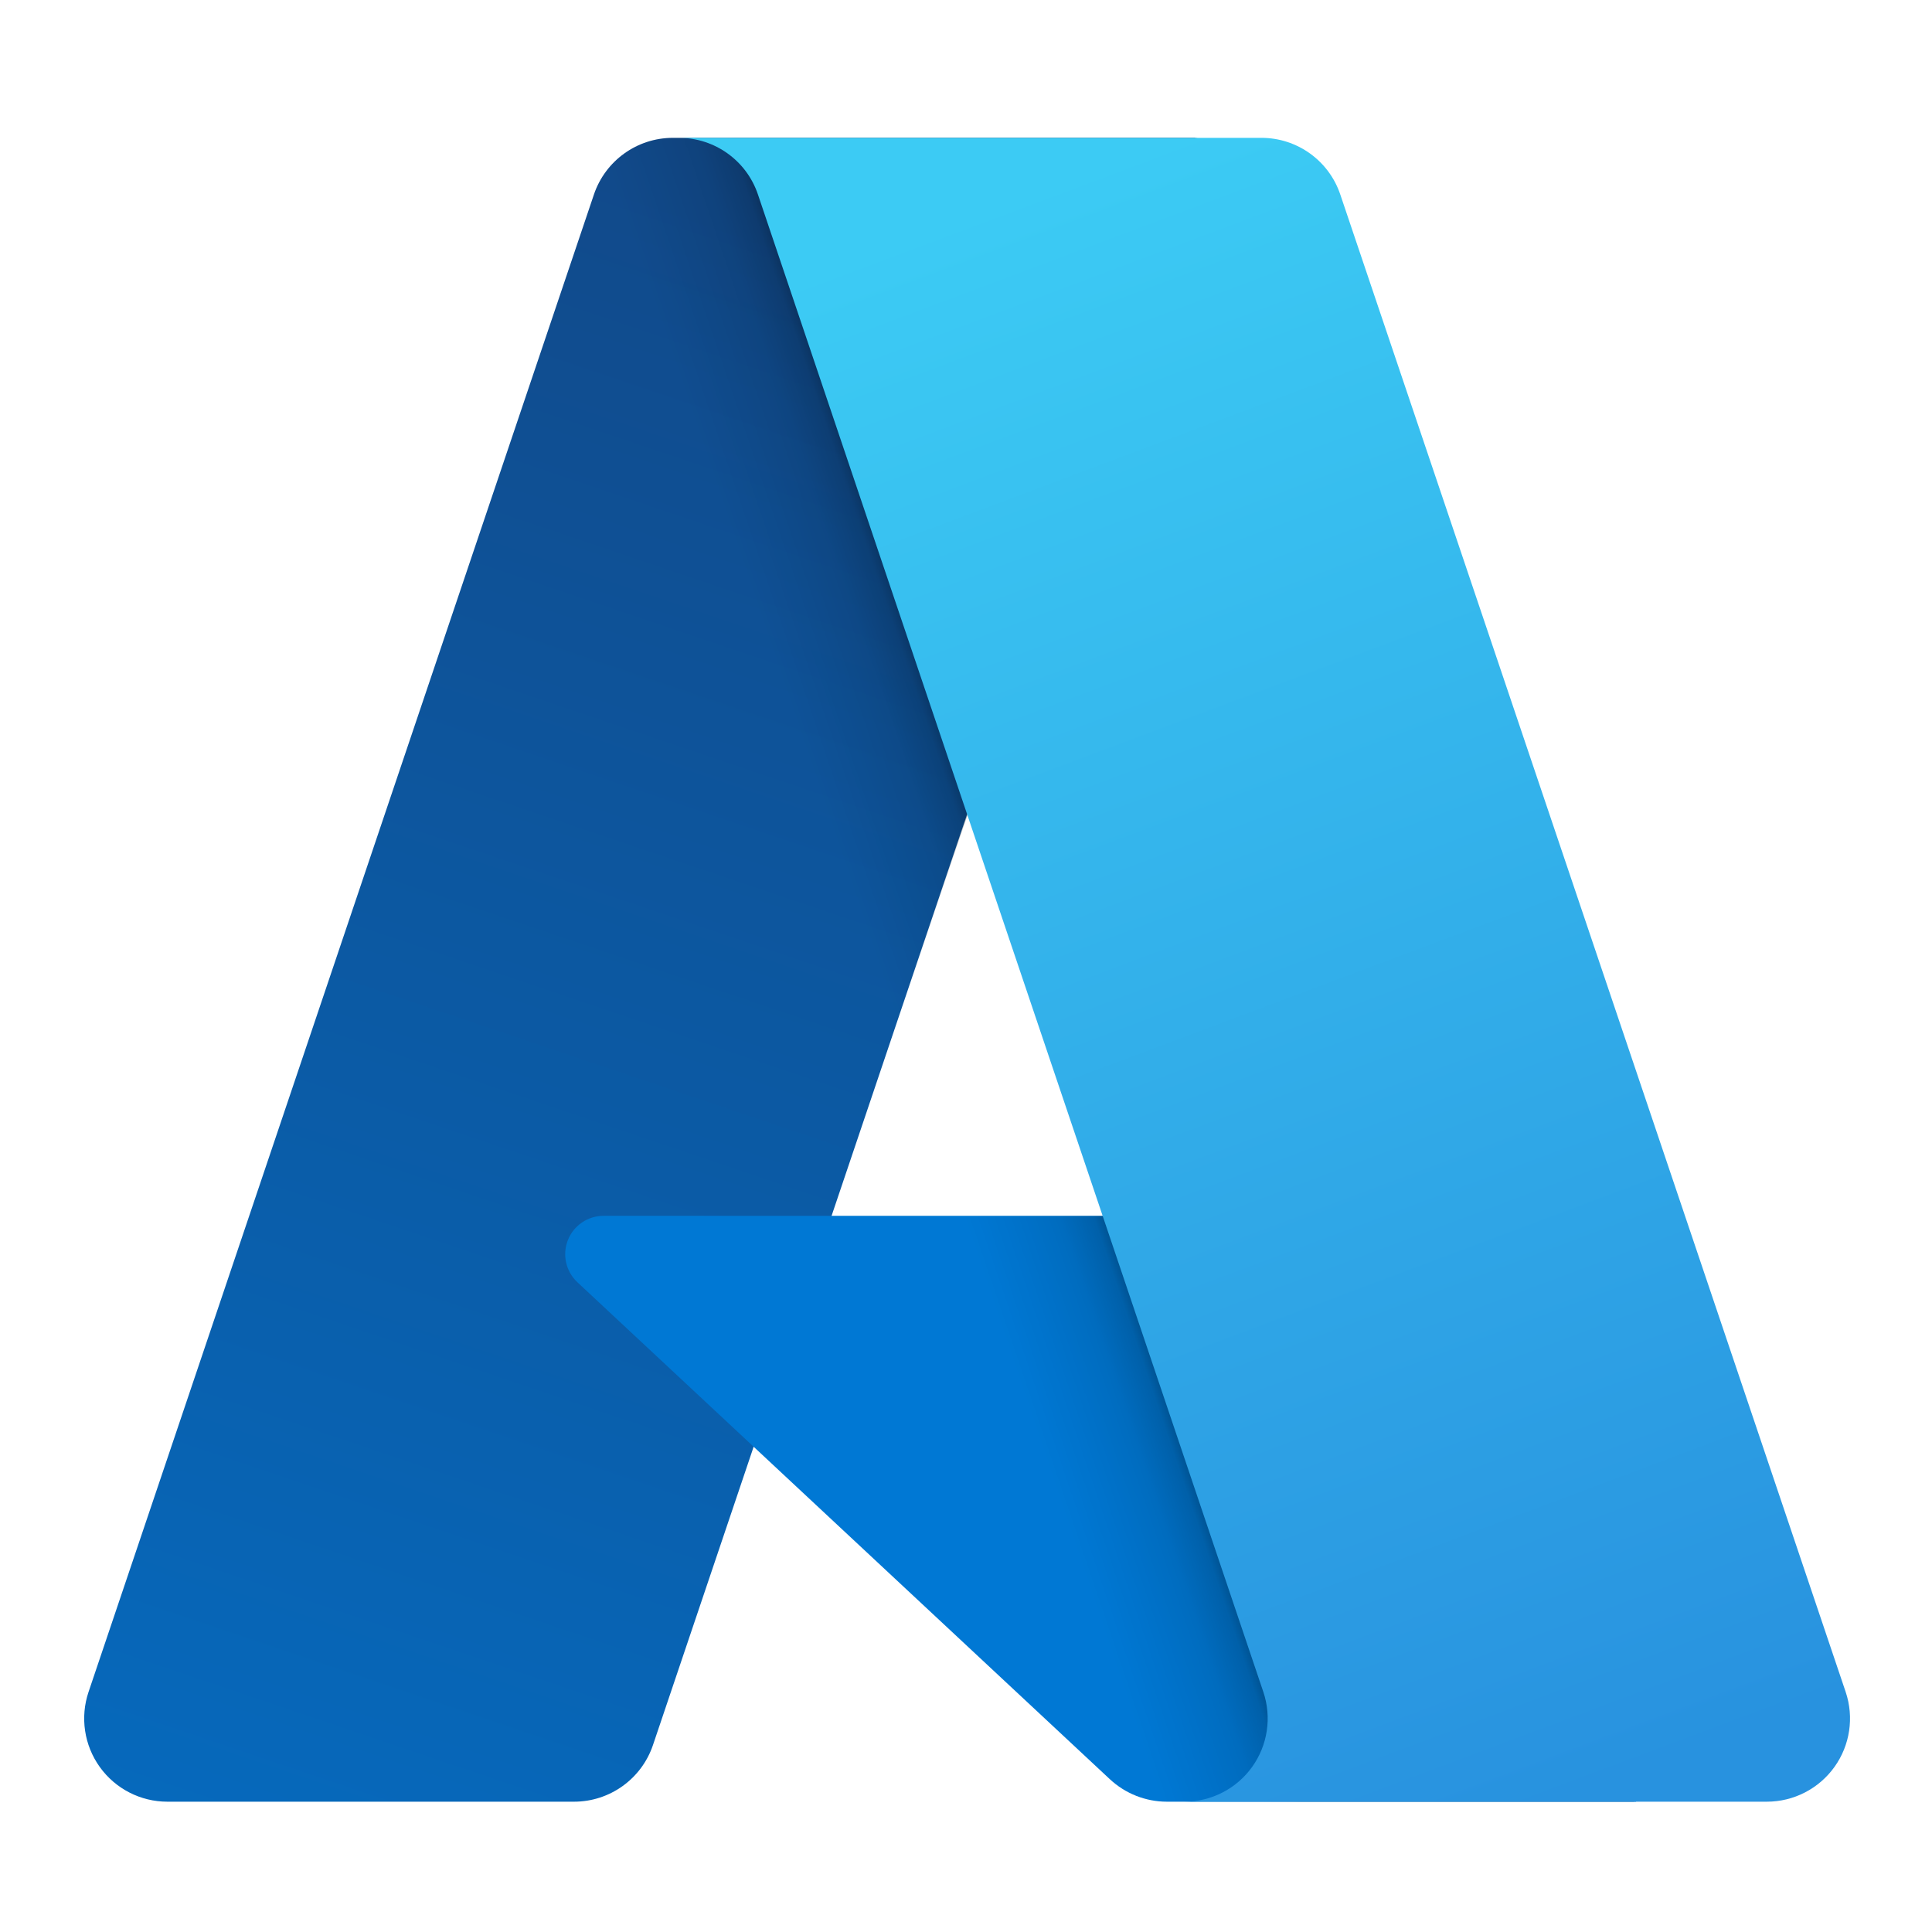
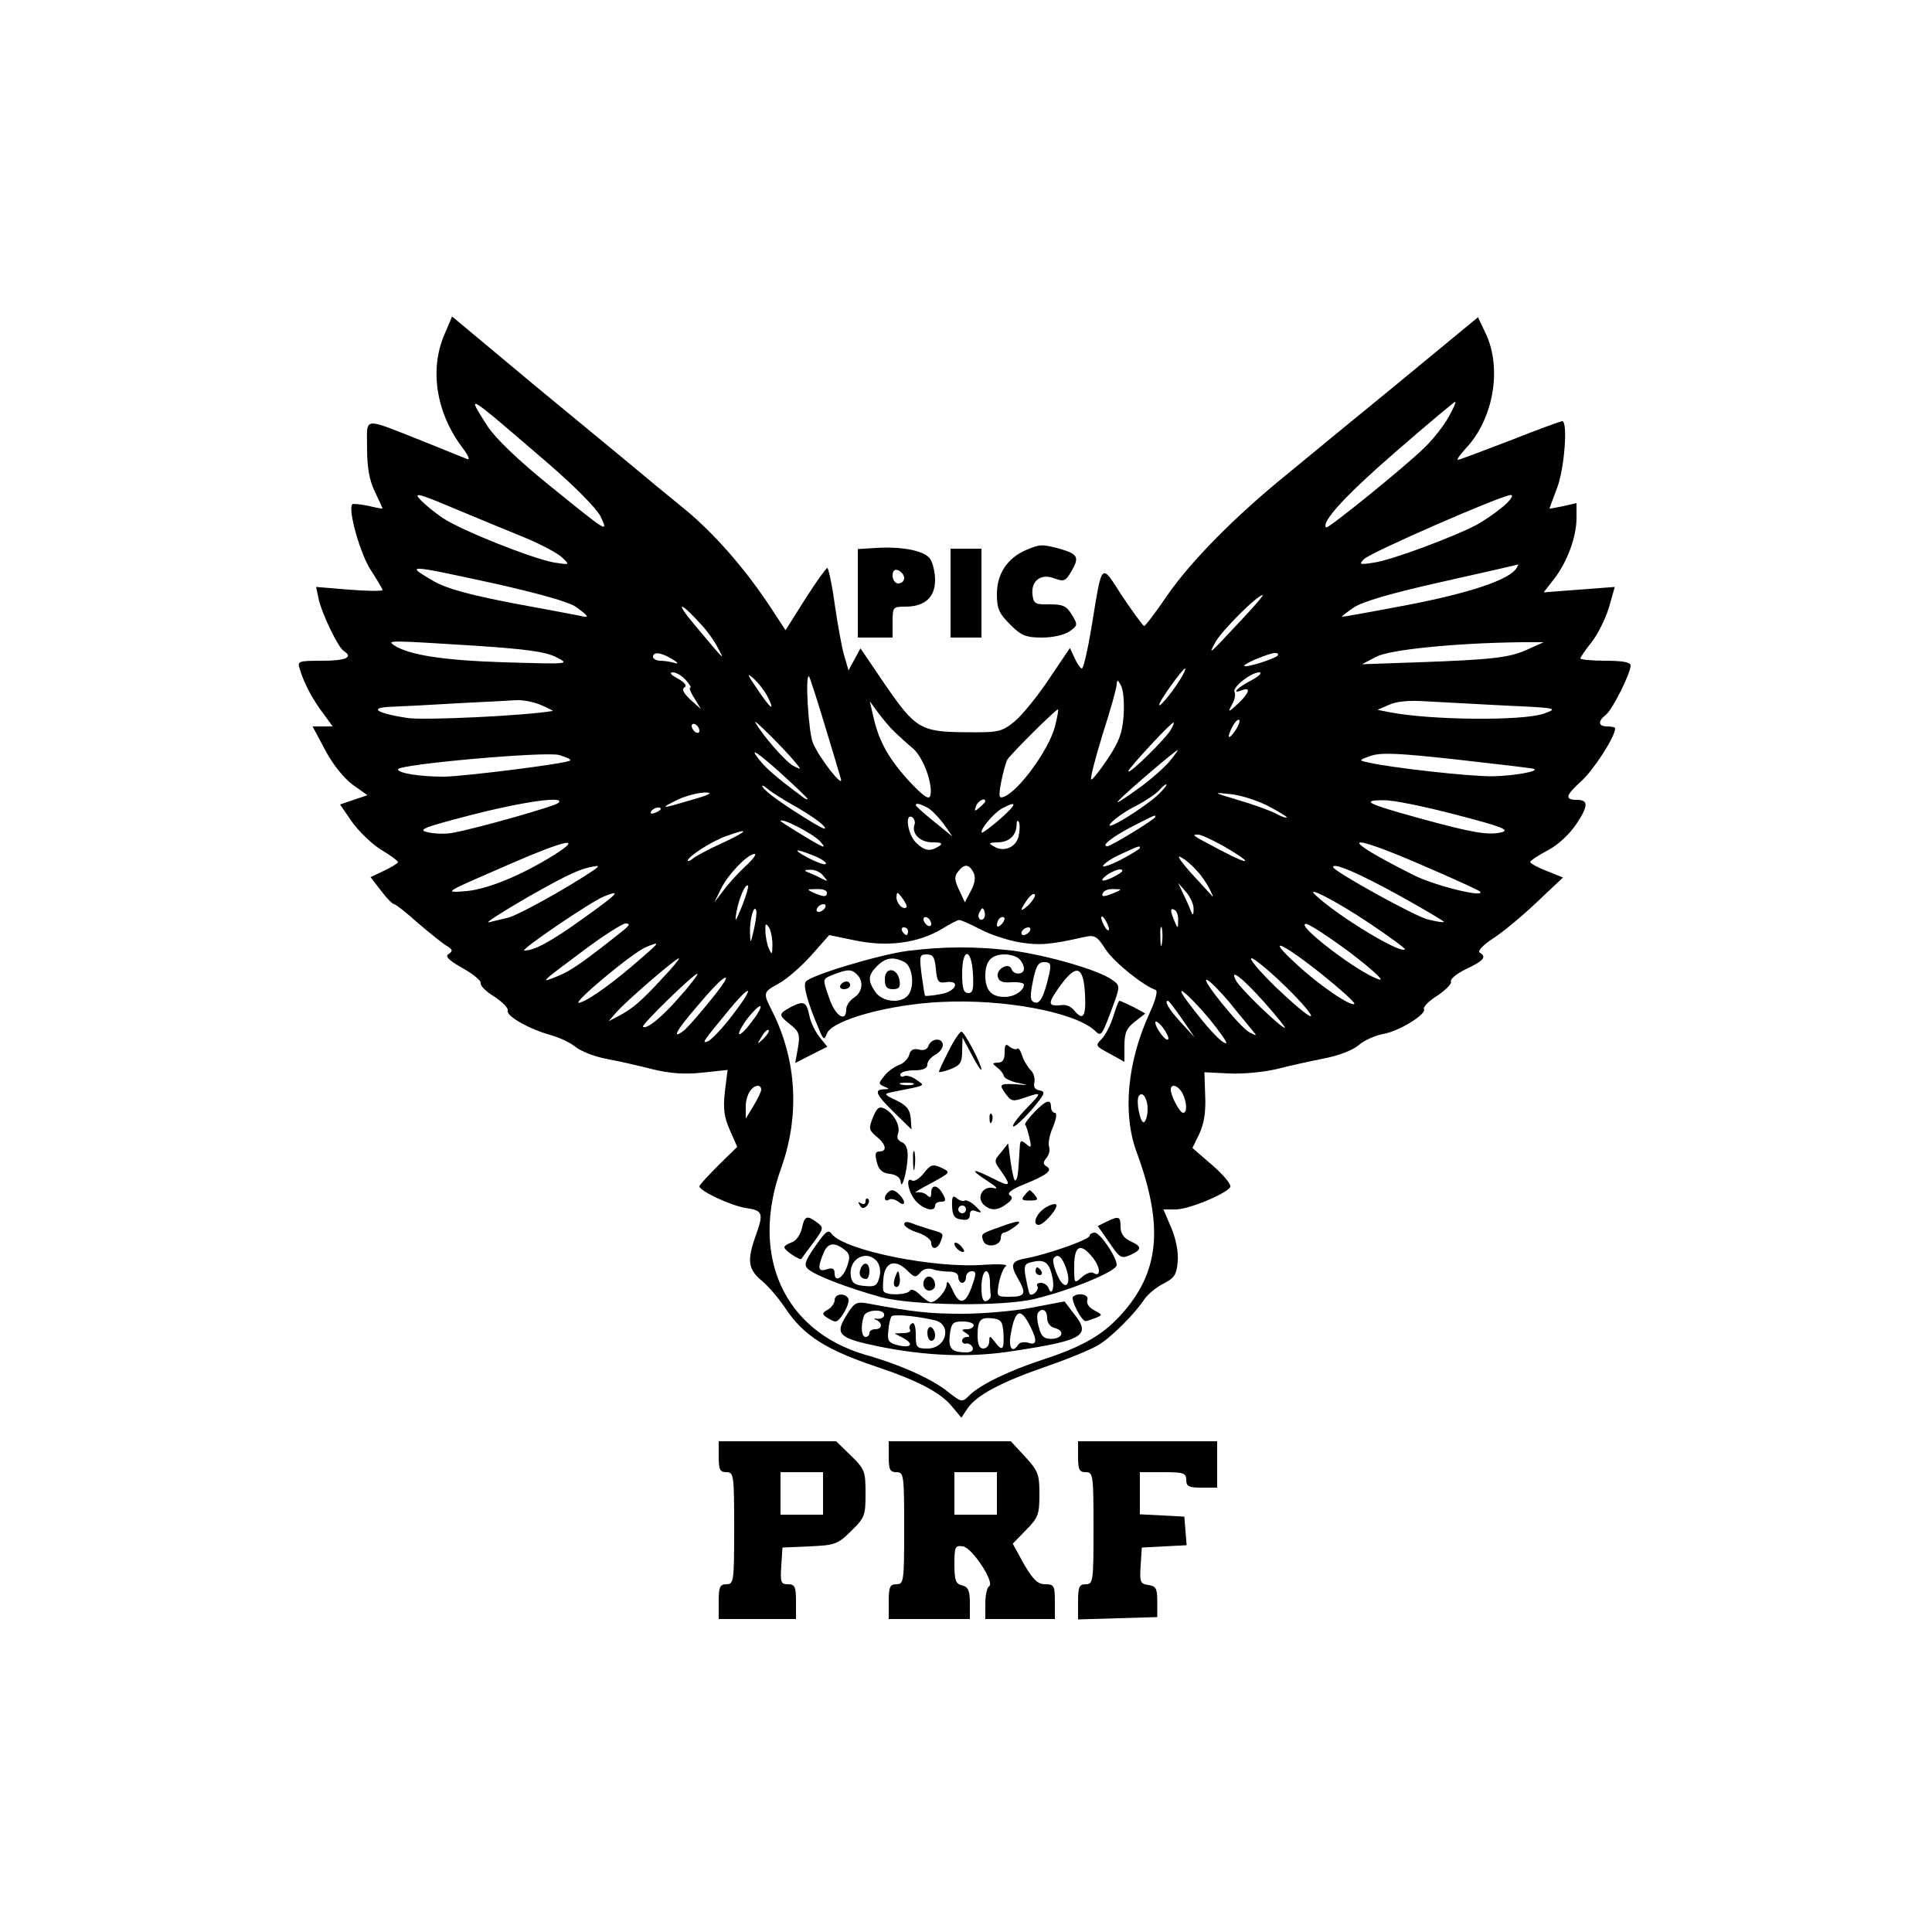
- <svg xmlns="http://www.w3.org/2000/svg" id="fe70ec9c-b037-4f72-a7a2-07cbc6f0ef4c" width="256" height="256" viewBox="0 0 256 256">
-   <defs>
-     <linearGradient id="e2fe4efc-4a1d-4f70-a980-184ccda75abc" x1="-960.606" y1="283.397" x2="-1032.511" y2="70.972" gradientTransform="matrix(1, 0, 0, -1, 1075, 318)" gradientUnits="userSpaceOnUse">
-       <stop offset="0" stop-color="#114a8b" />
-       <stop offset="1" stop-color="#0669bc" />
-     </linearGradient>
-     <linearGradient id="a82bab42-1271-4deb-816b-fb816e4142d0" x1="-938.144" y1="184.402" x2="-954.778" y2="178.778" gradientTransform="matrix(1, 0, 0, -1, 1075, 318)" gradientUnits="userSpaceOnUse">
-       <stop offset="0" stop-opacity="0.3" />
-       <stop offset="0.071" stop-opacity="0.2" />
-       <stop offset="0.321" stop-opacity="0.1" />
-       <stop offset="0.623" stop-opacity="0.05" />
-       <stop offset="1" stop-opacity="0" />
-     </linearGradient>
-     <linearGradient id="a2e5c8d3-be95-49ed-b70a-aecc775398ac" x1="-947.292" y1="289.594" x2="-868.363" y2="79.308" gradientTransform="matrix(1, 0, 0, -1, 1075, 318)" gradientUnits="userSpaceOnUse">
-       <stop offset="0" stop-color="#3ccbf4" />
-       <stop offset="1" stop-color="#2892df" />
-     </linearGradient>
-   </defs>
-   <g>
-     <path d="M89.158,18.266h69.238L86.523,231.224a11.041,11.041,0,0,1-10.461,7.51H22.179a11.023,11.023,0,0,1-10.445-14.548l66.963-198.41A11.041,11.041,0,0,1,89.158,18.266Z" fill="url(#e2fe4efc-4a1d-4f70-a980-184ccda75abc)" />
-     <path d="M189.771,161.104H79.975a5.083,5.083,0,0,0-3.468,8.799l70.552,65.848a11.091,11.091,0,0,0,7.567,2.983h62.167Z" fill="#0078d4" />
-     <path d="M89.158,18.266A10.95,10.95,0,0,0,78.675,25.92L11.817,224.006A11.009,11.009,0,0,0,22.21,238.734H77.484a11.814,11.814,0,0,0,9.069-7.714L99.884,191.73l47.624,44.418a11.267,11.267,0,0,0,7.089,2.586h61.937l-27.166-77.63-79.191.018,48.47-142.856Z" fill="url(#a82bab42-1271-4deb-816b-fb816e4142d0)" />
-     <path d="M177.592,25.764a11.023,11.023,0,0,0-10.444-7.498H89.984a11.024,11.024,0,0,1,10.445,7.498l66.967,198.421a11.024,11.024,0,0,1-10.445,14.549h77.164a11.024,11.024,0,0,0,10.444-14.549Z" fill="url(#a2e5c8d3-be95-49ed-b70a-aecc775398ac)" />
+ <svg xmlns="http://www.w3.org/2000/svg" version="1.0" width="500pt" height="500pt" viewBox="0 0 500 500" preserveAspectRatio="xMidYMid meet">
+   <g transform="translate(0,500) scale(0.1,-0.1)" fill="#000000" stroke="none">
+     <path d="M1150 4134 c-39 -91 -21 -203 47 -293 15 -19 20 -32 12 -29 -8 3 -59 24 -114 46 -160 63 -145 65 -145 -18 0 -51 6 -83 20 -112 11 -23 20 -43 20 -44 0 -1 -17 2 -37 7 -21 4 -39 6 -41 4 -13 -12 21 -131 48 -171 16 -25 30 -48 30 -51 0 -3 -39 -3 -86 1 l-86 7 7 -33 c9 -38 50 -124 65 -133 25 -16 5 -25 -56 -25 -63 0 -65 -1 -58 -22 10 -35 34 -80 61 -115 l24 -33 -26 0 -26 0 33 -62 c19 -36 48 -72 71 -89 l38 -27 -36 -12 -35 -12 31 -45 c18 -25 51 -57 75 -72 24 -14 44 -29 44 -32 0 -3 -16 -13 -35 -22 l-36 -17 27 -35 c14 -19 30 -35 34 -35 4 0 32 -22 63 -50 32 -27 65 -54 75 -59 14 -9 14 -12 3 -20 -10 -6 0 -16 37 -37 27 -15 48 -33 46 -38 -2 -6 13 -22 35 -35 21 -14 37 -30 35 -36 -6 -14 57 -49 112 -64 22 -6 51 -20 63 -30 13 -11 48 -25 79 -31 32 -6 85 -18 120 -27 45 -11 83 -14 129 -9 l66 7 -7 -56 c-5 -44 -2 -66 13 -100 l19 -43 -49 -48 c-27 -27 -49 -51 -49 -54 0 -12 81 -50 119 -56 46 -7 48 -13 26 -74 -22 -63 -19 -85 17 -115 17 -14 44 -46 60 -70 47 -71 105 -108 236 -152 105 -35 165 -66 195 -102 l25 -30 16 24 c23 34 86 68 205 109 58 20 118 45 135 56 33 20 93 80 118 118 9 13 31 31 49 40 29 15 34 23 37 58 2 24 -5 59 -17 87 l-20 47 32 0 c33 0 130 40 141 58 3 6 -17 31 -46 56 l-52 45 18 37 c12 26 17 57 15 98 l-2 61 62 -3 c35 -2 89 3 124 11 34 9 90 21 125 28 36 7 73 21 88 34 15 13 43 25 63 29 40 6 115 52 106 65 -2 5 13 21 36 35 22 15 37 31 34 36 -3 5 14 20 39 32 47 22 54 32 35 43 -5 4 9 19 33 35 24 15 75 57 113 93 l70 66 -42 17 c-24 9 -43 20 -43 23 0 3 20 17 45 30 27 14 57 42 75 69 31 47 31 62 1 62 -32 0 -30 11 11 48 32 29 88 115 88 137 0 3 -9 5 -20 5 -24 0 -26 13 -3 31 17 15 63 106 63 127 0 8 -20 12 -65 12 -36 0 -65 3 -65 6 0 3 13 22 29 42 16 20 36 61 45 90 l15 53 -92 -7 -92 -7 28 36 c34 45 57 108 57 157 l0 38 -35 -8 c-19 -4 -35 -7 -35 -6 0 0 9 25 20 54 19 50 28 172 13 172 -4 0 -64 -22 -135 -50 -70 -27 -131 -50 -135 -50 -4 0 5 12 19 28 73 76 96 208 53 299 l-20 42 -200 -165 c-110 -90 -243 -199 -295 -242 -133 -108 -247 -223 -310 -314 -29 -43 -56 -78 -59 -78 -3 0 -28 35 -56 76 -57 89 -52 93 -80 -78 -10 -60 -21 -108 -25 -108 -4 0 -12 12 -19 27 l-12 26 -54 -80 c-29 -44 -70 -94 -89 -110 -34 -27 -40 -29 -128 -28 -116 1 -129 9 -210 127 l-61 90 -16 -29 -15 -28 -12 41 c-6 22 -17 82 -24 132 -7 51 -16 92 -19 92 -3 0 -29 -36 -57 -80 l-51 -81 -38 58 c-67 102 -148 194 -225 257 -42 34 -98 80 -125 103 -28 23 -146 121 -263 217 l-212 177 -20 -47z m266 -331 c72 -62 127 -118 138 -139 21 -45 21 -44 -135 82 -80 65 -138 121 -158 152 -55 87 -58 88 155 -95z m2333 118 c-12 -22 -40 -58 -63 -80 -50 -49 -250 -211 -254 -206 -14 13 50 83 178 194 83 72 153 131 156 131 3 0 -5 -18 -17 -39z m-2394 -311 c44 -18 89 -42 100 -53 20 -19 20 -19 -20 -13 -57 10 -243 84 -290 116 -22 15 -49 37 -59 49 -16 17 0 13 85 -23 57 -24 140 -58 184 -76z m2535 79 c-19 -16 -51 -38 -70 -48 -59 -31 -220 -91 -264 -97 -37 -6 -40 -5 -26 9 16 17 355 165 380 166 8 0 0 -13 -20 -30z m35 -159 c-18 -30 -119 -64 -279 -95 -94 -18 -172 -32 -173 -31 -1 1 13 12 31 24 22 15 97 37 227 66 107 24 195 44 197 45 2 0 0 -4 -3 -9z m-2646 -40 c116 -26 194 -48 212 -61 33 -24 36 -29 12 -23 -10 2 -89 17 -176 33 -114 22 -171 38 -203 56 -77 45 -75 45 155 -5z m1936 -92 c-89 -95 -89 -96 -69 -59 17 30 108 121 122 121 3 0 -21 -28 -53 -62z m-1397 -18 c13 -14 30 -38 39 -55 19 -36 22 -39 -57 55 -56 66 -42 67 18 0z m-590 -51 c137 -9 185 -16 212 -30 35 -18 35 -18 -135 -13 -159 5 -247 19 -285 44 -20 13 -13 13 208 -1z m2727 -9 c-47 -22 -90 -27 -285 -34 l-145 -5 36 19 c35 19 207 36 379 38 l55 0 -40 -18z m-2215 -26 c14 -8 17 -13 7 -10 -10 3 -27 6 -38 6 -10 0 -19 5 -19 10 0 14 21 12 50 -6z m1566 9 c-9 -9 -86 -33 -86 -26 0 6 63 32 79 33 8 0 11 -3 7 -7z m-245 -50 c-18 -33 -61 -87 -61 -77 0 10 61 94 67 94 2 0 -1 -8 -6 -17z m-1286 -13 c10 -11 15 -20 11 -20 -3 0 1 -12 11 -27 l17 -28 -27 24 c-18 17 -23 27 -16 32 8 4 1 13 -17 23 -17 9 -23 15 -13 16 9 0 24 -9 34 -20z m211 -42 c22 -43 8 -33 -27 20 -25 36 -27 42 -10 27 13 -11 29 -32 37 -47z m1252 41 c-37 -19 -53 -37 -23 -25 23 9 18 -8 -11 -35 -26 -24 -27 -24 -15 -1 7 12 9 26 6 31 -7 12 43 51 64 51 9 -1 -1 -10 -21 -21z m-1104 -114 c20 -66 39 -129 42 -140 9 -29 -56 53 -72 92 -12 28 -21 184 -10 172 2 -2 20 -58 40 -124z m774 25 c-3 -47 -12 -70 -42 -115 -21 -31 -40 -55 -42 -52 -3 3 11 56 30 118 20 62 36 119 36 128 1 13 3 12 11 -3 6 -10 9 -44 7 -76z m-1507 25 c19 -8 32 -15 29 -15 -68 -12 -334 -25 -377 -18 -82 13 -100 27 -38 29 28 1 104 5 170 9 66 3 134 7 151 8 18 1 47 -5 65 -13z m2494 -1 c136 -6 139 -7 100 -21 -55 -19 -294 -17 -400 4 l-30 6 30 13 c19 9 53 12 95 9 36 -2 128 -7 205 -11z m-1579 -69 c12 -11 33 -31 48 -43 26 -24 50 -90 44 -120 -3 -13 -16 -5 -52 33 -54 58 -81 105 -95 167 l-10 43 22 -30 c12 -16 31 -39 43 -50z m414 14 c-16 -60 -94 -167 -132 -181 -13 -5 -14 0 -7 38 5 25 12 51 16 58 10 16 127 132 131 130 2 -1 -2 -21 -8 -45z m-670 -94 c14 -17 14 -18 -7 -7 -20 11 -79 78 -98 112 -9 15 77 -70 105 -105z m1136 83 c-18 -26 -22 -17 -5 14 6 11 13 17 16 15 3 -3 -2 -16 -11 -29z m-1386 1 c0 -6 -4 -7 -10 -4 -5 3 -10 11 -10 16 0 6 5 7 10 4 6 -3 10 -11 10 -16z m1221 4 c-12 -23 -111 -120 -111 -109 0 7 110 126 117 126 2 0 -1 -8 -6 -17z m-941 -181 c0 -2 -6 0 -12 5 -73 54 -101 79 -120 106 -15 21 4 8 55 -37 42 -38 77 -71 77 -74z m-614 100 c-8 -8 -271 -41 -327 -42 -63 0 -119 9 -119 19 0 13 383 47 417 37 18 -5 31 -11 29 -14z m1552 -1 c-13 -16 -52 -51 -88 -76 -36 -26 -56 -38 -45 -27 20 22 147 130 153 131 2 1 -7 -12 -20 -28z m942 -21 c14 -6 -52 -18 -107 -19 -56 -1 -264 22 -323 36 -24 5 -24 6 8 17 27 9 72 7 225 -10 106 -12 194 -22 197 -24z m-1908 -99 c31 -18 62 -39 70 -49 9 -11 0 -8 -27 8 -68 41 -124 80 -131 93 -4 6 1 5 12 -4 10 -9 45 -31 76 -48z m938 35 c-37 -36 -150 -105 -125 -76 11 12 41 33 66 45 25 13 51 31 58 39 8 9 16 16 19 16 4 0 -5 -11 -18 -24z m-1210 -16 c-80 -24 -86 -24 -35 1 22 10 54 18 70 18 22 0 12 -6 -35 -19z m1490 -15 c27 -14 50 -28 50 -30 0 -3 -13 1 -29 10 -16 8 -60 24 -98 35 -64 19 -65 20 -21 15 27 -2 70 -16 98 -30z m-1835 7 c-10 -9 -211 -66 -272 -77 -18 -4 -48 -3 -65 1 -29 6 -15 12 112 45 136 35 246 50 225 31z m1105 4 c0 -2 -7 -9 -15 -16 -13 -11 -14 -10 -9 4 5 14 24 23 24 12z m1220 -35 c116 -30 139 -39 116 -45 -34 -8 -73 -2 -211 36 -135 37 -156 47 -95 47 25 1 110 -17 190 -38z m-1370 19 c10 -5 29 -25 42 -42 l23 -33 -48 39 c-26 21 -47 40 -47 42 0 7 10 4 30 -6z m189 -29 c-24 -21 -46 -37 -48 -36 -6 7 29 49 51 62 42 23 41 13 -3 -26z m-879 25 c0 -2 -7 -7 -16 -10 -8 -3 -12 -2 -9 4 6 10 25 14 25 6z m657 -39 c-9 -24 14 -47 46 -47 24 0 28 -3 17 -10 -23 -15 -38 -12 -60 10 -21 21 -29 77 -9 65 5 -4 8 -12 6 -18z m623 19 c0 -6 -115 -76 -124 -76 -18 0 11 23 62 50 63 32 62 32 62 26z m-868 -63 c19 -21 12 -19 -39 12 -35 21 -63 39 -63 40 0 11 83 -32 102 -52z m514 12 c-7 -28 -38 -41 -63 -26 -16 9 -15 10 8 11 30 0 49 17 50 45 0 11 3 14 6 7 3 -7 2 -24 -1 -37z m-765 -16 c-36 -16 -71 -35 -78 -41 -7 -6 -13 -8 -13 -5 0 10 62 50 99 63 63 23 58 14 -8 -17z m1296 -9 c76 -44 73 -53 -5 -12 -78 41 -80 42 -61 42 8 0 37 -14 66 -30z m-1732 -22 c-85 -53 -170 -88 -226 -94 -64 -5 -64 -6 111 70 142 62 192 73 115 24z m2250 -29 c77 -33 142 -63 145 -66 17 -18 -114 14 -169 41 -202 101 -187 117 24 25z m-735 46 c0 -2 -23 -16 -51 -31 -28 -14 -48 -20 -44 -14 4 7 26 21 49 31 46 21 46 21 46 14z m-843 -20 c20 -8 34 -18 30 -21 -3 -3 -22 4 -44 15 -45 24 -37 27 14 6z m-178 -27 c-19 -18 -45 -46 -57 -63 l-23 -30 17 35 c18 37 69 90 87 90 6 0 -5 -15 -24 -32z m1167 -10 c12 -12 27 -34 34 -48 7 -14 11 -23 8 -20 -2 3 -27 29 -54 59 -27 30 -40 49 -29 43 11 -5 30 -21 41 -34z m-1561 -1 c-70 -47 -195 -116 -220 -122 -17 -4 -39 -9 -50 -12 -11 -2 35 27 102 66 108 61 136 74 178 80 5 0 1 -5 -10 -12z m984 -4 c6 -12 5 -27 -6 -48 l-16 -30 -15 32 c-12 26 -13 35 -2 48 16 20 27 19 39 -2z m1103 -61 c65 -36 117 -67 115 -68 -1 -2 -19 1 -40 6 -33 7 -247 126 -247 136 0 13 69 -17 172 -74z m-1491 51 c13 -15 12 -15 -6 -6 -11 6 -27 13 -35 16 -10 4 -8 6 6 6 12 1 28 -6 35 -16z m759 2 c-33 -19 -50 -18 -26 0 11 8 27 15 35 15 10 -1 7 -6 -9 -15z m-970 -81 c-17 -41 -19 -44 -14 -14 7 37 23 74 30 68 2 -2 -5 -26 -16 -54z m1169 -8 c0 -14 -2 -16 -6 -6 -3 8 -12 29 -20 45 l-14 30 21 -24 c11 -13 20 -33 19 -45z m-949 44 c0 -12 -8 -12 -35 0 -18 8 -17 9 8 9 15 1 27 -3 27 -9z m745 0 c-28 -12 -37 -12 -30 0 3 6 16 10 28 9 21 0 21 -1 2 -9z m-1373 -65 c-86 -62 -129 -85 -155 -85 -14 0 173 127 206 140 47 19 37 8 -51 -55z m834 27 c-9 -8 -26 10 -26 26 1 15 2 15 15 -2 8 -11 13 -21 11 -24z m315 5 c-13 -12 -20 -15 -16 -7 14 26 28 41 33 35 3 -3 -5 -16 -17 -28z m881 -45 c54 -36 96 -67 94 -69 -12 -12 -172 85 -231 140 -31 28 52 -14 137 -71z m-1407 38 c-3 -5 -11 -10 -16 -10 -6 0 -7 5 -4 10 3 6 11 10 16 10 6 0 7 -4 4 -10z m-184 -56 c-9 -38 -9 -38 -10 -7 -1 33 10 74 16 57 2 -6 -1 -28 -6 -50z m595 29 c-10 -10 -19 5 -10 18 6 11 8 11 12 0 2 -7 1 -15 -2 -18z m503 -6 c0 -21 -1 -21 -9 -2 -12 28 -12 37 0 30 6 -3 10 -16 9 -28z m-639 -8 c0 -6 -4 -7 -10 -4 -5 3 -10 11 -10 16 0 6 5 7 10 4 6 -3 10 -11 10 -16z m182 -1 c-7 -7 -12 -8 -12 -2 0 6 3 14 7 17 3 4 9 5 12 2 2 -3 -1 -11 -7 -17z m278 -13 c0 -5 -5 -3 -10 5 -5 8 -10 20 -10 25 0 6 5 3 10 -5 5 -8 10 -19 10 -25z m-333 0 c26 -14 73 -29 103 -34 51 -8 77 -6 166 14 27 6 33 3 56 -33 22 -33 97 -93 129 -104 6 -2 -1 -28 -15 -58 -59 -128 -71 -261 -35 -360 72 -195 60 -314 -42 -425 -48 -52 -100 -81 -204 -115 -85 -28 -159 -64 -186 -91 -19 -19 -20 -19 -57 10 -40 32 -121 69 -213 95 -211 62 -299 257 -217 484 48 135 40 278 -23 404 -25 49 -25 50 17 73 20 11 57 43 83 72 l47 53 68 -14 c82 -17 161 -7 222 29 21 13 42 24 46 24 3 1 28 -10 55 -24z m-924 -3 c-97 -77 -134 -104 -169 -118 -49 -20 -48 -19 66 66 52 39 101 70 109 70 12 0 11 -4 -6 -18z m386 -37 c0 -26 -2 -27 -9 -10 -5 11 -9 31 -9 45 -1 20 1 22 9 10 5 -8 9 -28 9 -45z m1008 3 c-2 -13 -4 -5 -4 17 -1 22 1 32 4 23 2 -10 2 -28 0 -40z m488 -24 c55 -42 89 -73 75 -69 -49 13 -221 144 -190 144 8 0 60 -34 115 -75z m-1145 56 c0 -5 -2 -10 -4 -10 -3 0 -8 5 -11 10 -3 6 -1 10 4 10 6 0 11 -4 11 -10z m315 0 c-3 -5 -11 -10 -16 -10 -6 0 -7 5 -4 10 3 6 11 10 16 10 6 0 7 -4 4 -10z m-1000 -65 c-71 -63 -139 -113 -165 -120 -29 -9 137 130 172 144 36 15 36 13 -7 -24z m1758 -48 c48 -39 85 -72 82 -75 -8 -8 -90 47 -150 103 -82 75 -40 58 68 -28z m-1709 -9 c-55 -60 -78 -79 -114 -98 l-25 -13 20 23 c25 29 154 140 162 140 3 0 -16 -24 -43 -52z m1615 -23 c42 -41 70 -75 63 -75 -7 0 -47 34 -90 75 -42 41 -71 75 -63 75 7 0 48 -34 90 -75z m-1566 -20 c-46 -54 -90 -91 -99 -82 -5 4 131 137 141 137 3 0 -15 -25 -42 -55z m1510 -20 c32 -36 55 -65 52 -65 -10 0 -116 102 -126 122 -19 35 16 8 74 -57z m-1399 53 c-13 -22 -88 -112 -104 -125 -33 -25 -20 0 31 59 49 58 69 77 77 78 2 0 0 -6 -4 -12z m1307 -51 c23 -29 50 -61 58 -71 15 -18 15 -18 -5 -8 -25 13 -131 144 -110 136 8 -3 33 -29 57 -57z m-1286 -35 c-26 -34 -54 -63 -63 -67 -17 -6 -14 -2 56 83 60 72 65 59 7 -16z m1235 -9 c28 -35 48 -63 43 -63 -11 0 -46 37 -93 99 -50 65 -11 36 50 -36z m-71 0 l33 -48 -36 39 c-31 34 -44 56 -33 56 2 0 18 -21 36 -47z m-1114 -8 c-15 -20 -29 -34 -32 -31 -3 2 7 21 22 41 15 19 30 33 33 31 3 -3 -8 -22 -23 -41z m1078 -45 c-6 -6 -33 30 -33 44 0 6 9 0 20 -14 10 -14 16 -27 13 -30z m-1047 2 c-17 -16 -18 -16 -5 5 7 12 15 20 18 17 3 -2 -3 -12 -13 -22z m-6 -132 c0 -5 -9 -24 -20 -42 l-20 -33 0 31 c0 29 15 54 32 54 4 0 8 -4 8 -10z m1090 -9 c12 -24 13 -51 2 -51 -9 0 -32 44 -32 60 0 17 19 11 30 -9z m-90 -41 c0 -16 -4 -31 -9 -34 -9 -6 -22 53 -14 67 9 15 23 -5 23 -33z" />
+     <path d="M2348 2539 c-74 -10 -254 -64 -263 -80 -7 -10 6 -56 33 -119 13 -32 15 -33 22 -15 13 35 162 76 297 82 161 8 342 -26 395 -73 19 -18 18 -20 54 78 12 35 12 39 -9 53 -35 25 -168 63 -258 75 -95 11 -175 11 -271 -1z m74 -46 c3 -33 6 -38 26 -35 40 6 26 -25 -15 -31 -20 -4 -38 -5 -39 -4 -1 1 -5 26 -9 55 -6 48 -5 52 13 52 17 0 21 -7 24 -37z m96 -13 c2 -40 0 -50 -12 -50 -12 0 -16 11 -16 50 0 68 24 68 28 0z m120 38 c7 -7 12 -18 12 -25 0 -16 -27 -17 -32 -1 -7 19 -40 0 -36 -19 3 -13 12 -17 36 -15 18 1 32 -2 32 -6 0 -16 -25 -32 -50 -32 -34 0 -50 17 -50 55 0 38 16 55 50 55 14 0 31 -5 38 -12z m-297 -8 c22 -12 27 -68 7 -88 -20 -20 -65 -14 -82 10 -21 30 -20 44 4 68 22 22 42 25 71 10z m374 -32 c-13 -57 -24 -78 -38 -72 -11 4 -12 15 -4 54 8 40 14 50 29 50 17 0 19 -5 13 -32z m-497 0 c18 -18 14 -46 -8 -60 -11 -7 -20 -21 -20 -30 0 -36 -29 -17 -44 29 -18 52 -19 49 14 62 34 13 44 13 58 -1z m590 -51 c3 -58 -5 -70 -28 -42 -7 9 -20 15 -29 14 -40 -4 -41 2 -10 46 44 62 63 57 67 -18z" />
+     <path d="M2290 2466 c0 -20 5 -26 21 -26 15 0 20 5 17 22 -5 34 -38 37 -38 4z" />
+     <path d="M2175 2450 c-3 -5 1 -10 9 -10 9 0 16 5 16 10 0 6 -4 10 -9 10 -6 0 -13 -4 -16 -10z" />
+     <path d="M2047 2394 c-33 -18 -33 -21 -1 -46 22 -18 25 -25 19 -60 l-7 -39 41 21 42 21 -20 25 c-11 14 -23 38 -26 54 -8 38 -14 41 -48 24z" />
+     <path d="M2881 2369 c-7 -22 -20 -48 -30 -58 -17 -17 -16 -18 21 -38 l38 -21 0 41 c0 33 5 46 27 63 l27 21 -31 17 c-18 9 -34 16 -36 16 -2 0 -9 -18 -16 -41z" />
+     <path d="M2455 2280 c-14 -27 -25 -51 -25 -54 0 -2 14 1 30 7 25 10 30 17 30 47 l1 35 24 -45 c13 -25 24 -42 25 -38 0 14 -44 98 -52 98 -4 0 -19 -22 -33 -50z" />
+     <path d="M2403 2294 c-3 -10 -13 -14 -25 -10 -14 3 -22 -1 -25 -14 -3 -11 -15 -22 -26 -26 -11 -4 -29 -16 -38 -28 -16 -20 -16 -21 -1 -28 15 -6 15 -7 0 -7 -27 -1 -22 -13 27 -61 l44 -43 -2 29 c-2 22 -10 33 -37 46 -33 16 -34 17 -10 22 91 18 85 15 61 32 -11 8 -26 12 -31 9 -6 -3 -10 -1 -10 4 0 6 16 11 35 11 24 0 35 5 35 15 0 8 9 19 20 25 11 6 20 17 20 25 0 20 -29 19 -37 -1z m-40 -101 c-7 -2 -21 -2 -30 0 -10 3 -4 5 12 5 17 0 24 -2 18 -5z" />
+     <path d="M2600 2276 c0 -18 -5 -26 -17 -26 -16 -1 -16 -2 -2 -13 9 -7 16 -16 17 -22 1 -5 16 -13 34 -17 33 -7 33 -7 -4 -4 -42 2 -44 0 -23 -28 12 -16 18 -17 46 -7 47 16 47 15 4 -29 -21 -22 -36 -42 -33 -45 3 -3 24 16 47 42 35 41 38 48 22 51 -13 2 -17 9 -14 21 2 10 -2 25 -10 32 -8 8 -18 25 -22 38 -4 12 -9 20 -12 17 -4 -3 -12 -1 -20 5 -10 9 -13 6 -13 -15z" />
+     <path d="M2677 2122 c-15 -16 -26 -30 -24 -33 3 -2 7 -17 11 -33 6 -26 5 -28 -8 -17 -14 12 -16 10 -17 -10 -4 -67 -5 -79 -11 -84 -3 -3 -8 17 -12 45 l-7 51 -18 -23 c-19 -22 -19 -23 0 -49 27 -39 24 -42 -21 -19 -55 28 -63 25 -15 -6 22 -14 30 -22 18 -19 -28 8 -47 -22 -28 -42 18 -17 37 -17 61 2 14 10 16 17 7 22 -7 5 5 15 35 27 62 25 77 37 61 47 -10 6 -10 11 -1 22 7 8 10 21 7 29 -3 8 1 31 10 51 9 22 11 37 5 37 -5 0 -10 7 -10 15 0 22 -13 18 -43 -13z" />
+     <path d="M2259 2108 c-11 -28 -11 -32 9 -49 25 -20 29 -39 8 -39 -11 0 -12 -7 -7 -27 5 -21 15 -29 34 -31 17 -2 27 -10 28 -20 2 -26 17 28 18 64 1 21 -5 34 -15 38 -10 4 -14 12 -10 22 7 19 -9 50 -33 64 -16 8 -21 4 -32 -22z" />
+     <path d="M2561 2104 c0 -11 3 -14 6 -6 3 7 2 16 -1 19 -3 4 -6 -2 -5 -13z" />
+     <path d="M2363 1995 c0 -22 2 -30 4 -17 2 12 2 30 0 40 -3 9 -5 -1 -4 -23z" />
+     <path d="M2391 1964 c-11 -14 -25 -23 -31 -19 -17 11 -10 -29 9 -52 20 -23 51 -31 51 -13 0 6 7 10 15 10 13 0 14 4 5 20 -13 24 -30 26 -30 3 0 -13 -3 -14 -11 -6 -6 6 -19 9 -28 7 -9 -3 8 8 37 23 53 29 53 29 28 41 -22 10 -28 8 -45 -14z" />
+     <path d="M2297 1913 c-11 -10 -8 -25 3 -18 6 4 17 1 25 -5 18 -15 20 1 3 18 -14 14 -22 15 -31 5z" />
+     <path d="M2651 1906 c-9 -11 -6 -13 14 -13 20 0 23 2 14 13 -6 8 -13 14 -14 14 -1 0 -8 -6 -14 -14z" />
+     <path d="M2464 1878 c1 -24 6 -32 24 -34 15 -3 22 1 22 12 0 11 5 14 17 9 15 -5 15 -3 -2 13 -11 11 -24 17 -28 15 -4 -3 -14 0 -21 6 -10 9 -13 4 -12 -21z m36 -8 c0 -5 -4 -10 -10 -10 -5 0 -10 5 -10 10 0 6 5 10 10 10 6 0 10 -4 10 -10z" />
+     <path d="M2240 1891 c0 -7 -5 -9 -12 -5 -7 5 -8 3 -3 -5 5 -9 10 -10 18 -2 6 6 8 14 4 18 -4 3 -7 1 -7 -6z" />
+     <path d="M2703 1873 c-22 -15 -32 -43 -15 -43 14 0 54 47 45 53 -4 3 -18 -2 -30 -10z" />
+     <path d="M2075 1820 c-4 -16 -15 -32 -26 -35 -10 -4 -19 -9 -19 -13 0 -8 41 -35 44 -30 1 2 15 21 31 42 27 37 27 39 10 52 -27 20 -33 18 -40 -16z" />
+     <path d="M2863 1838 l-22 -11 30 -43 c27 -40 31 -42 54 -32 31 14 31 22 0 36 -17 8 -25 20 -25 37 0 27 -4 29 -37 13z" />
+     <path d="M2340 1832 c0 -6 16 -16 35 -22 19 -6 35 -18 35 -26 0 -19 16 -18 24 2 9 23 9 22 -26 32 -18 6 -41 13 -50 17 -10 4 -18 3 -18 -3z" />
+     <path d="M2586 1824 c-48 -17 -48 -17 -41 -36 8 -19 45 -12 45 8 0 8 4 14 8 14 5 0 17 7 28 15 24 18 11 18 -40 -1z" />
+     <path d="M2110 1775 c-27 -39 -30 -49 -19 -59 18 -17 106 -50 189 -73 82 -22 318 -25 400 -4 94 23 210 71 210 87 0 21 -43 84 -57 84 -7 0 -13 -4 -13 -8 0 -10 -109 -48 -162 -58 -41 -7 -45 -16 -23 -54 22 -38 18 -46 -21 -46 -35 0 -35 0 -29 35 4 20 12 40 18 44 7 5 -17 6 -53 4 -129 -11 -364 37 -397 79 -9 13 -16 8 -43 -31z m74 -8 c15 -11 17 -19 9 -42 -10 -32 -33 -46 -33 -20 0 12 -6 15 -20 10 -22 -7 -25 2 -10 39 11 29 27 33 54 13z m645 -23 c20 -26 20 -51 0 -38 -6 3 -19 -2 -30 -12 -19 -17 -19 -16 -19 29 0 55 17 62 49 21z m-559 -9 c7 -9 10 -25 6 -40 -6 -22 -11 -26 -39 -23 -25 2 -33 8 -35 26 -7 44 41 70 68 37z m489 -17 c16 -46 -4 -62 -23 -17 -8 18 -12 37 -10 41 10 16 22 7 33 -24z m-37 -17 c9 -31 0 -60 -9 -33 -3 6 -11 12 -19 12 -9 0 -13 -4 -9 -9 5 -9 -13 -27 -20 -20 -2 2 -6 20 -10 41 -6 30 -4 37 12 41 34 9 47 2 55 -32z m-373 10 c17 -17 21 -18 32 -5 8 10 20 13 33 9 12 -4 31 -6 44 -6 13 0 22 -5 22 -14 0 -8 5 -15 10 -15 6 0 10 7 10 15 0 8 7 15 14 15 13 0 13 -5 2 -37 -17 -49 -33 -52 -51 -11 -8 18 -14 25 -15 16 0 -18 -26 -48 -41 -48 -5 0 -18 9 -29 20 -11 11 -22 15 -25 10 -7 -12 -62 -13 -68 -2 -3 4 -2 22 0 40 6 38 32 43 62 13z m213 -26 c0 -14 1 -30 2 -37 1 -6 -5 -13 -11 -15 -9 -3 -13 8 -13 36 0 44 19 58 22 16z" />
+     <path d="M2227 1716 c-6 -15 1 -26 15 -26 4 0 8 9 8 20 0 23 -15 27 -23 6z" />
+     <path d="M2680 1710 c0 -5 5 -10 11 -10 5 0 7 5 4 10 -3 6 -8 10 -11 10 -2 0 -4 -4 -4 -10z" />
+     <path d="M2317 1696 c-4 -10 -5 -21 -2 -24 9 -9 17 6 13 25 -3 17 -4 17 -11 -1z" />
+     <path d="M2396 1693 c-12 -12 -6 -33 9 -33 8 0 15 6 15 14 0 17 -14 28 -24 19z" />
+     <path d="M2470 1781 c0 -10 19 -25 25 -20 1 2 -3 10 -11 17 -8 7 -14 8 -14 3z" />
+     <path d="M2160 1635 c0 -7 -8 -19 -17 -24 -16 -9 -16 -12 -3 -21 8 -5 18 -10 22 -10 13 0 40 49 33 60 -9 15 -35 12 -35 -5z" />
+     <path d="M2777 1644 c-7 -7 23 -65 33 -63 3 0 14 4 25 8 19 8 19 8 -3 20 -14 7 -21 18 -18 27 5 14 -24 20 -37 8z" />
+     <path d="M2190 1595 c-30 -48 -19 -58 81 -79 128 -26 243 -30 354 -12 183 28 200 40 152 99 l-22 29 -84 -16 c-46 -9 -127 -16 -180 -16 -85 0 -124 4 -247 27 -28 5 -34 1 -54 -32z m98 0 c-1 -5 -9 -9 -18 -8 -9 2 -10 0 -2 -3 17 -8 15 -24 -3 -24 -8 0 -15 -4 -15 -10 0 -5 -4 -10 -10 -10 -11 0 -13 30 -4 55 7 17 57 18 52 0z m422 -6 c0 -13 8 -23 20 -26 27 -7 20 -28 -10 -28 -18 0 -26 7 -31 29 -5 16 -6 33 -3 38 10 15 24 8 24 -13z m-294 -5 c49 -9 35 -74 -16 -74 -28 0 -30 3 -30 36 0 21 -4 33 -10 29 -6 -4 -8 -11 -5 -16 4 -5 -4 -9 -17 -9 l-23 -1 23 -12 c29 -16 19 -27 -16 -18 -23 6 -26 12 -23 37 1 16 5 32 8 37 4 6 53 3 109 -9z m249 -14 c20 -39 19 -53 -4 -45 -11 3 -22 1 -26 -5 -15 -24 -26 -8 -19 28 11 63 25 69 49 22z m-68 -22 c2 -42 -3 -47 -23 -20 -13 16 -13 16 -14 0 0 -10 -7 -18 -15 -18 -10 0 -15 10 -15 33 0 41 7 49 40 45 21 -3 25 -8 27 -40z m-77 22 c0 -5 -8 -10 -17 -10 -15 0 -16 -2 -3 -10 10 -6 11 -10 3 -10 -7 0 -13 -4 -13 -10 0 -5 5 -9 11 -7 6 1 14 -4 16 -10 3 -8 -4 -13 -15 -13 -39 0 -48 9 -44 45 4 31 8 35 33 35 16 0 29 -4 29 -10z" />
+     <path d="M2400 1551 c0 -12 5 -21 10 -21 6 0 10 6 10 14 0 8 -4 18 -10 21 -5 3 -10 -3 -10 -14z" />
+     <path d="M2268 3582 l-48 -3 0 -115 0 -114 45 0 45 0 0 40 c0 39 1 40 33 40 50 0 77 24 77 69 0 20 -6 45 -13 55 -15 21 -72 32 -139 28z m72 -78 c0 -8 -7 -14 -15 -14 -8 0 -15 9 -15 20 0 13 5 18 15 14 8 -4 15 -12 15 -20z" />
+     <path d="M2654 3576 c-47 -21 -74 -61 -74 -113 0 -38 5 -50 34 -79 29 -29 41 -34 83 -34 28 0 58 7 71 16 21 15 22 17 6 43 -14 23 -23 27 -58 27 -37 -1 -41 2 -44 25 -4 36 22 56 57 42 25 -9 29 -7 44 19 21 36 17 44 -31 58 -46 12 -50 12 -88 -4z" />
+     <path d="M2460 3465 l0 -115 40 0 40 0 0 115 0 115 -40 0 -40 0 0 -115z" />
+     <path d="M1860 1230 c0 -33 3 -40 20 -40 19 0 20 -7 20 -145 0 -138 -1 -145 -20 -145 -17 0 -20 -7 -20 -45 l0 -45 100 0 100 0 0 45 c0 39 -3 45 -21 45 -18 0 -20 5 -17 48 l3 47 70 3 c65 3 73 5 108 40 35 34 37 40 37 97 0 57 -2 63 -38 98 l-38 37 -152 0 -152 0 0 -40z m270 -95 l0 -55 -55 0 -55 0 0 55 0 55 55 0 55 0 0 -55z" />
+     <path d="M2300 1230 c0 -33 3 -40 20 -40 19 0 20 -7 20 -145 0 -138 -1 -145 -20 -145 -17 0 -20 -7 -20 -45 l0 -45 105 0 105 0 0 41 c0 32 -4 42 -20 46 -17 4 -20 14 -20 55 0 45 2 49 22 46 24 -3 83 -94 68 -103 -6 -4 -10 -24 -10 -46 l0 -39 90 0 90 0 0 45 c0 41 -2 45 -25 45 -19 0 -31 11 -55 52 l-29 53 34 35 c32 32 35 41 35 93 0 51 -3 60 -37 97 l-37 40 -158 0 -158 0 0 -40z m280 -95 l0 -55 -55 0 -55 0 0 55 0 55 55 0 55 0 0 -55z" />
+     <path d="M2790 1230 c0 -33 3 -40 20 -40 19 0 20 -7 20 -145 0 -138 -1 -145 -20 -145 -17 0 -20 -7 -20 -45 l0 -46 103 3 102 3 0 40 c0 34 -3 40 -23 43 -21 3 -23 8 -20 50 l3 47 58 3 58 3 -3 37 -3 37 -57 3 -58 3 0 54 0 55 60 0 c53 0 60 -2 60 -20 0 -17 7 -20 40 -20 l40 0 0 60 0 60 -180 0 -180 0 0 -40z" />
  </g>
</svg>
